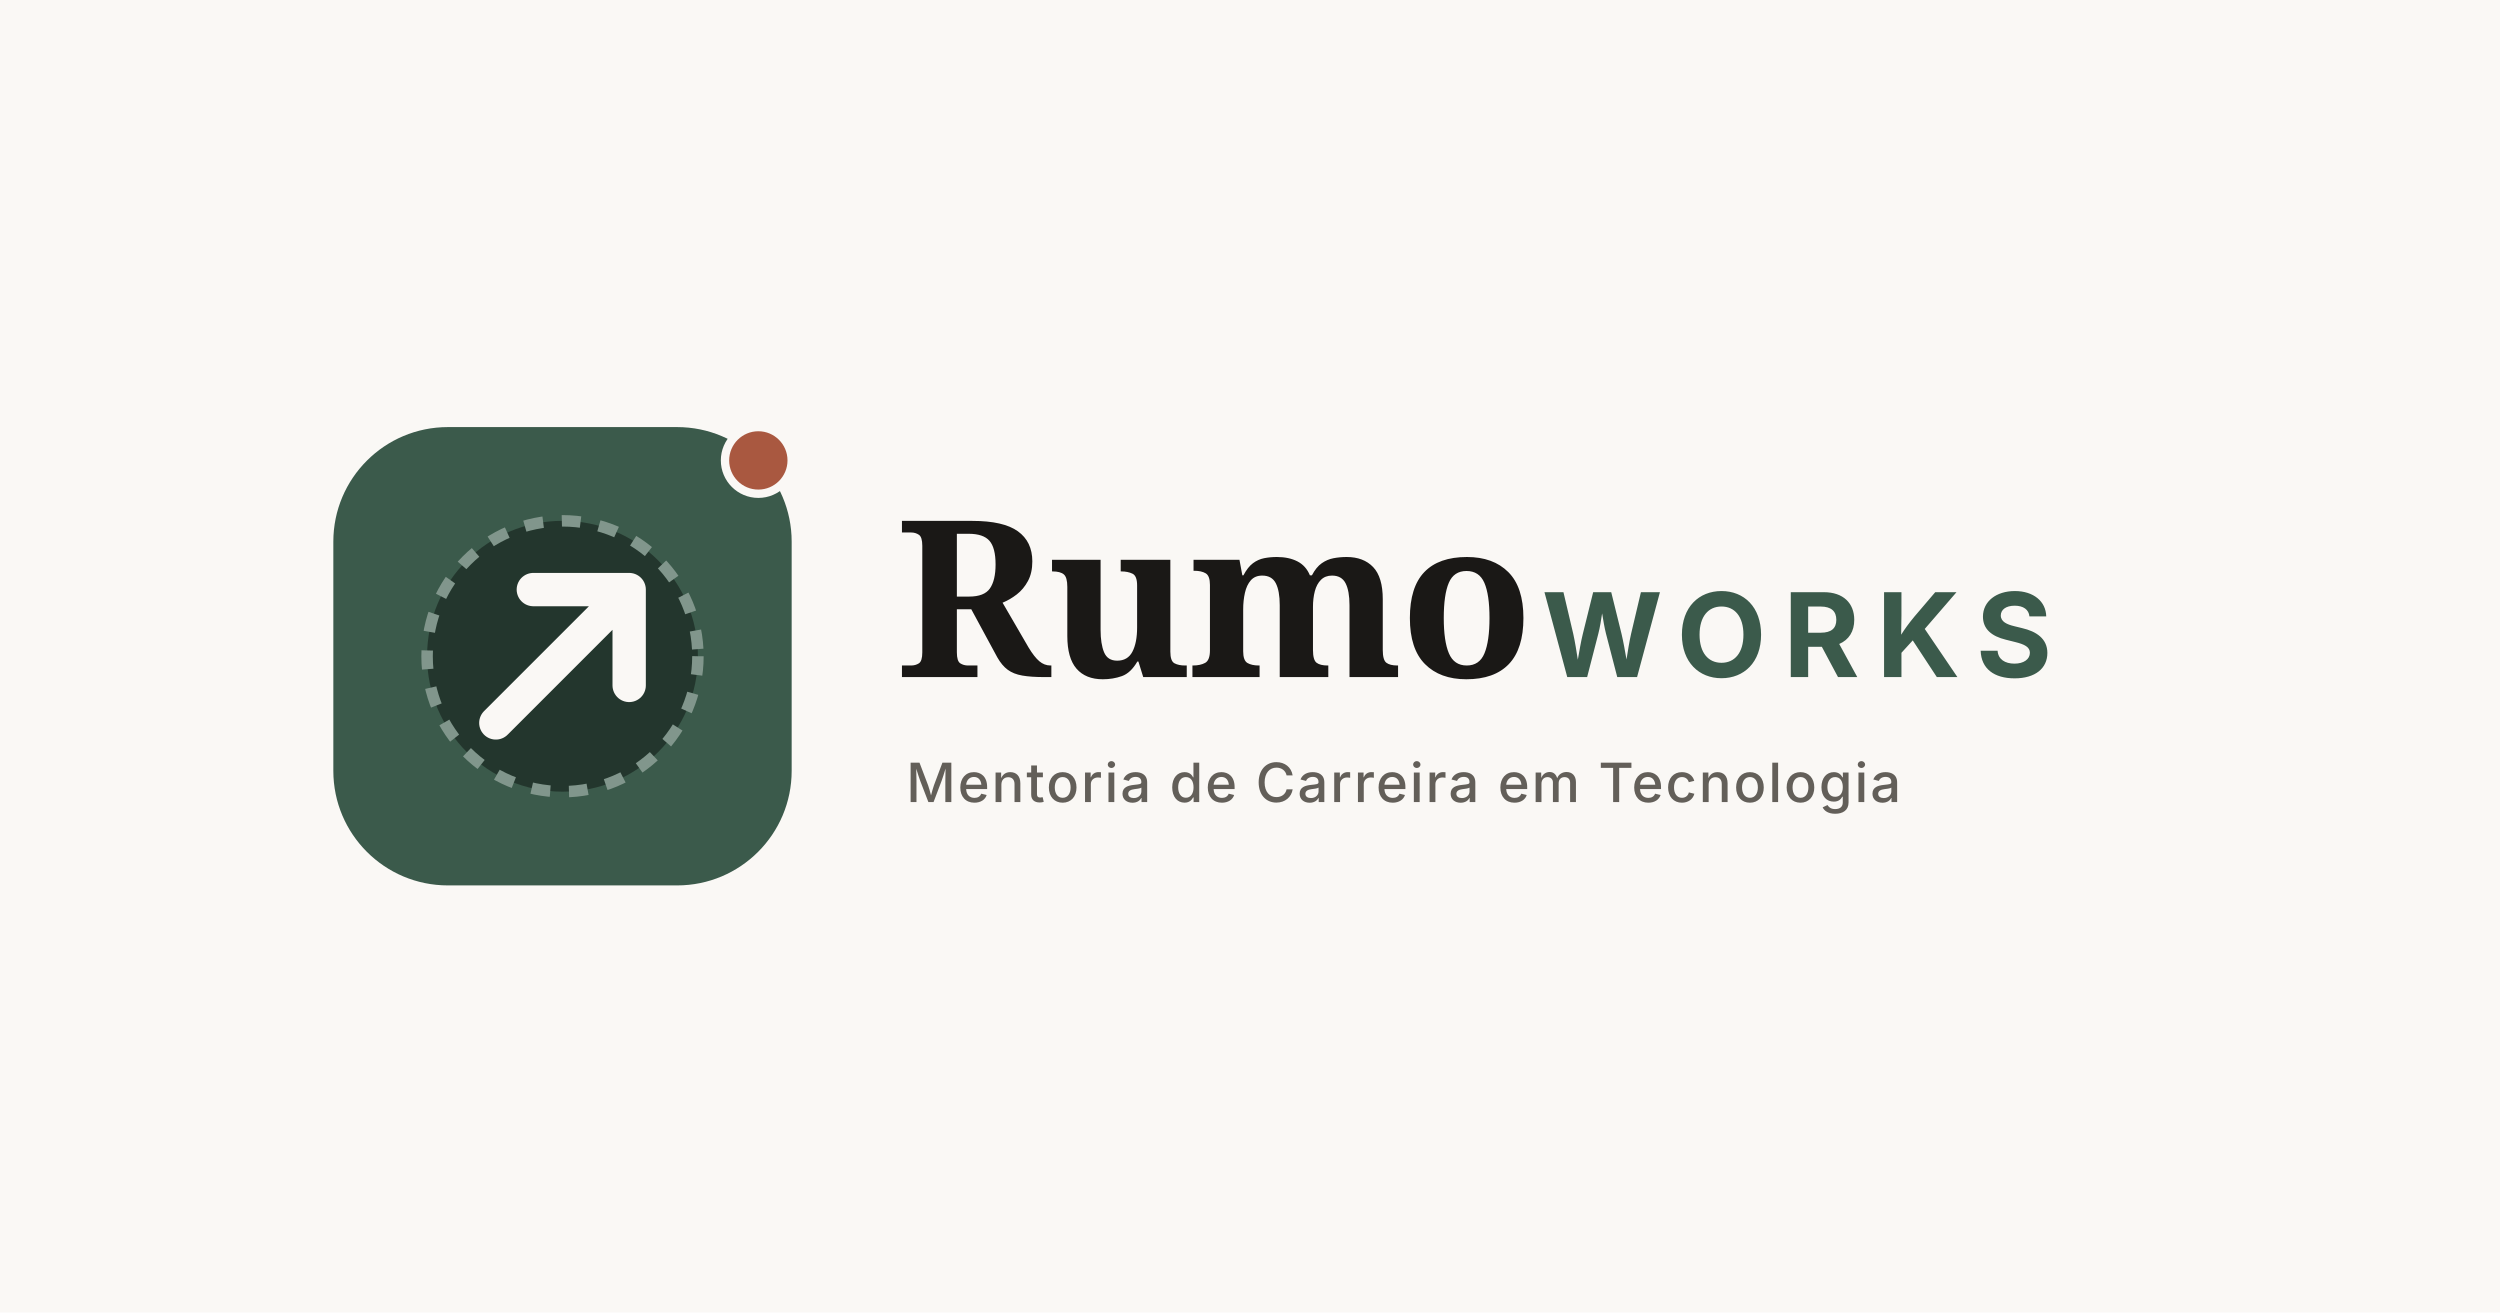
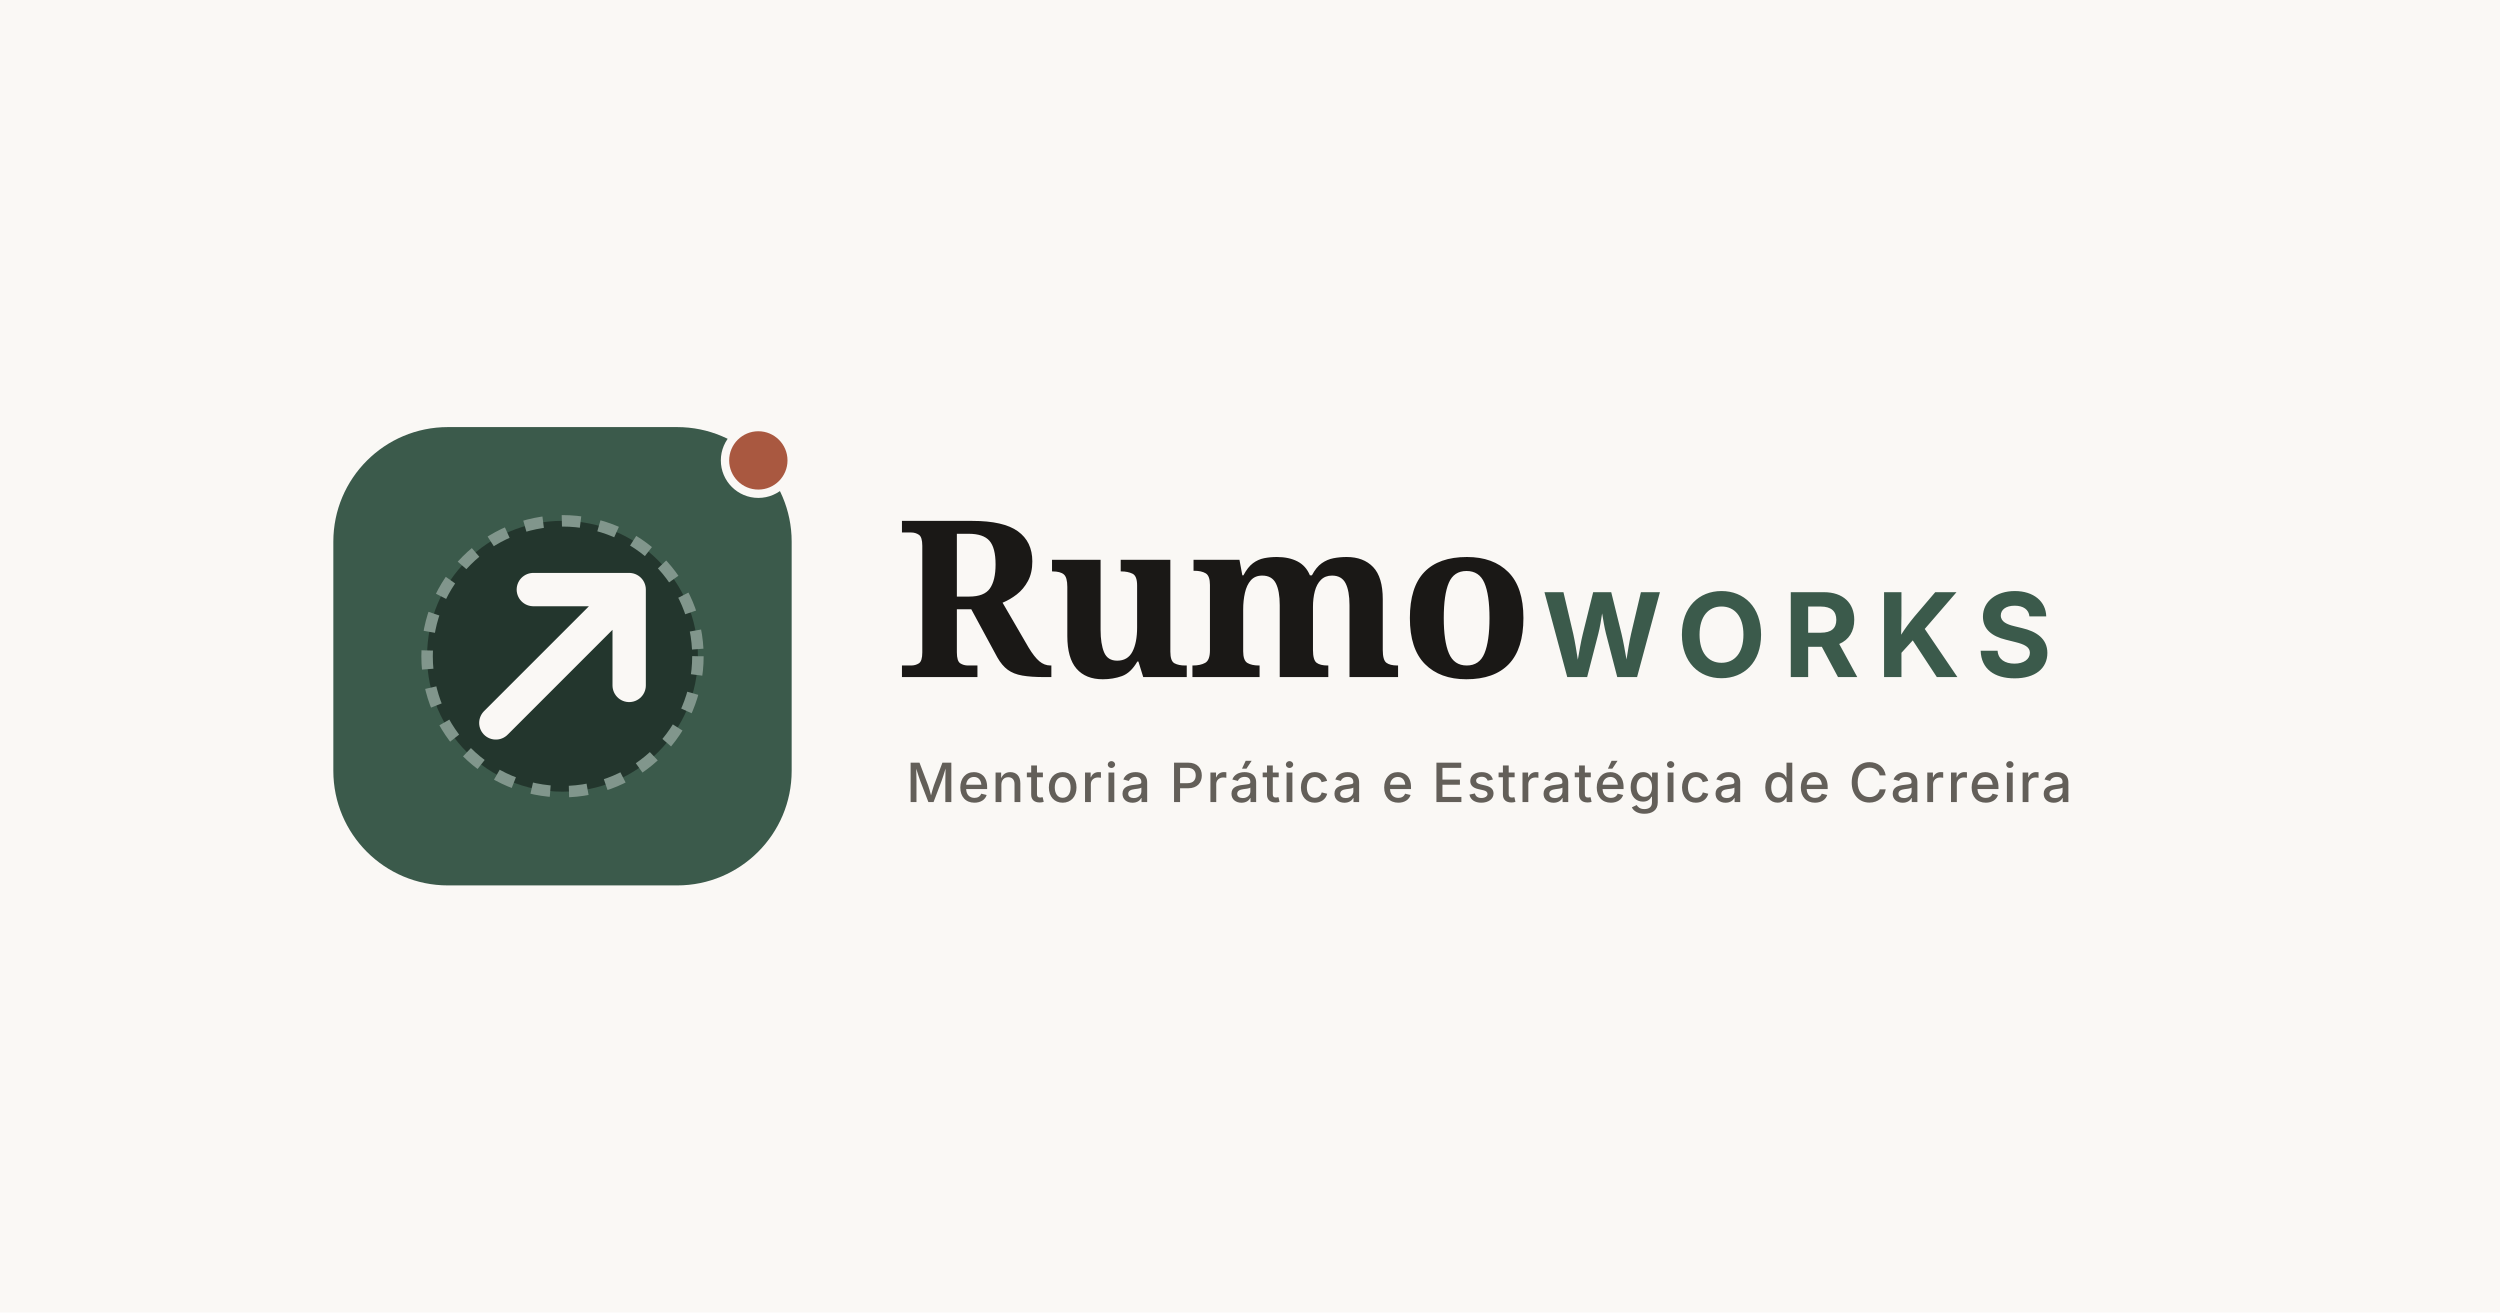
<svg xmlns="http://www.w3.org/2000/svg" viewBox="0 0 1200 630" width="1200" height="630">
  <rect width="1200" height="630" fill="#FAF8F5" />
  <g transform="translate(160, 205)">
    <rect width="220" height="220" rx="55" fill="#3B5A4B" />
    <circle cx="110" cy="110" r="65" stroke="#EBF1ED" stroke-width="5.5" stroke-dasharray="9 9" opacity="0.4" />
    <path d="M78 142L142 78M142 78H96M142 78V124" stroke="#FAF8F5" stroke-width="16" stroke-linecap="round" stroke-linejoin="round" />
    <circle cx="204" cy="16" r="16" fill="#A95840" stroke="#FAF8F5" stroke-width="4" />
  </g>
  <text x="430" y="325" font-family="Georgia, serif" font-size="105" font-weight="600" fill="#1A1816" letter-spacing="-2">Rumo</text>
  <text x="740" y="325" font-family="-apple-system, sans-serif" font-size="56" font-weight="700" fill="#3B5A4B" letter-spacing="8">WORKS</text>
-   <text x="435" y="385" font-family="-apple-system, sans-serif" font-size="26" font-weight="500" fill="#635F59" letter-spacing="1">Mentoria de Carreira em Tecnologia</text>
+   <text x="435" y="385" font-family="-apple-system, sans-serif" font-size="26" font-weight="500" fill="#635F59" letter-spacing="1">Mentoria Prática e Estratégica de Carreira</text>
</svg>
